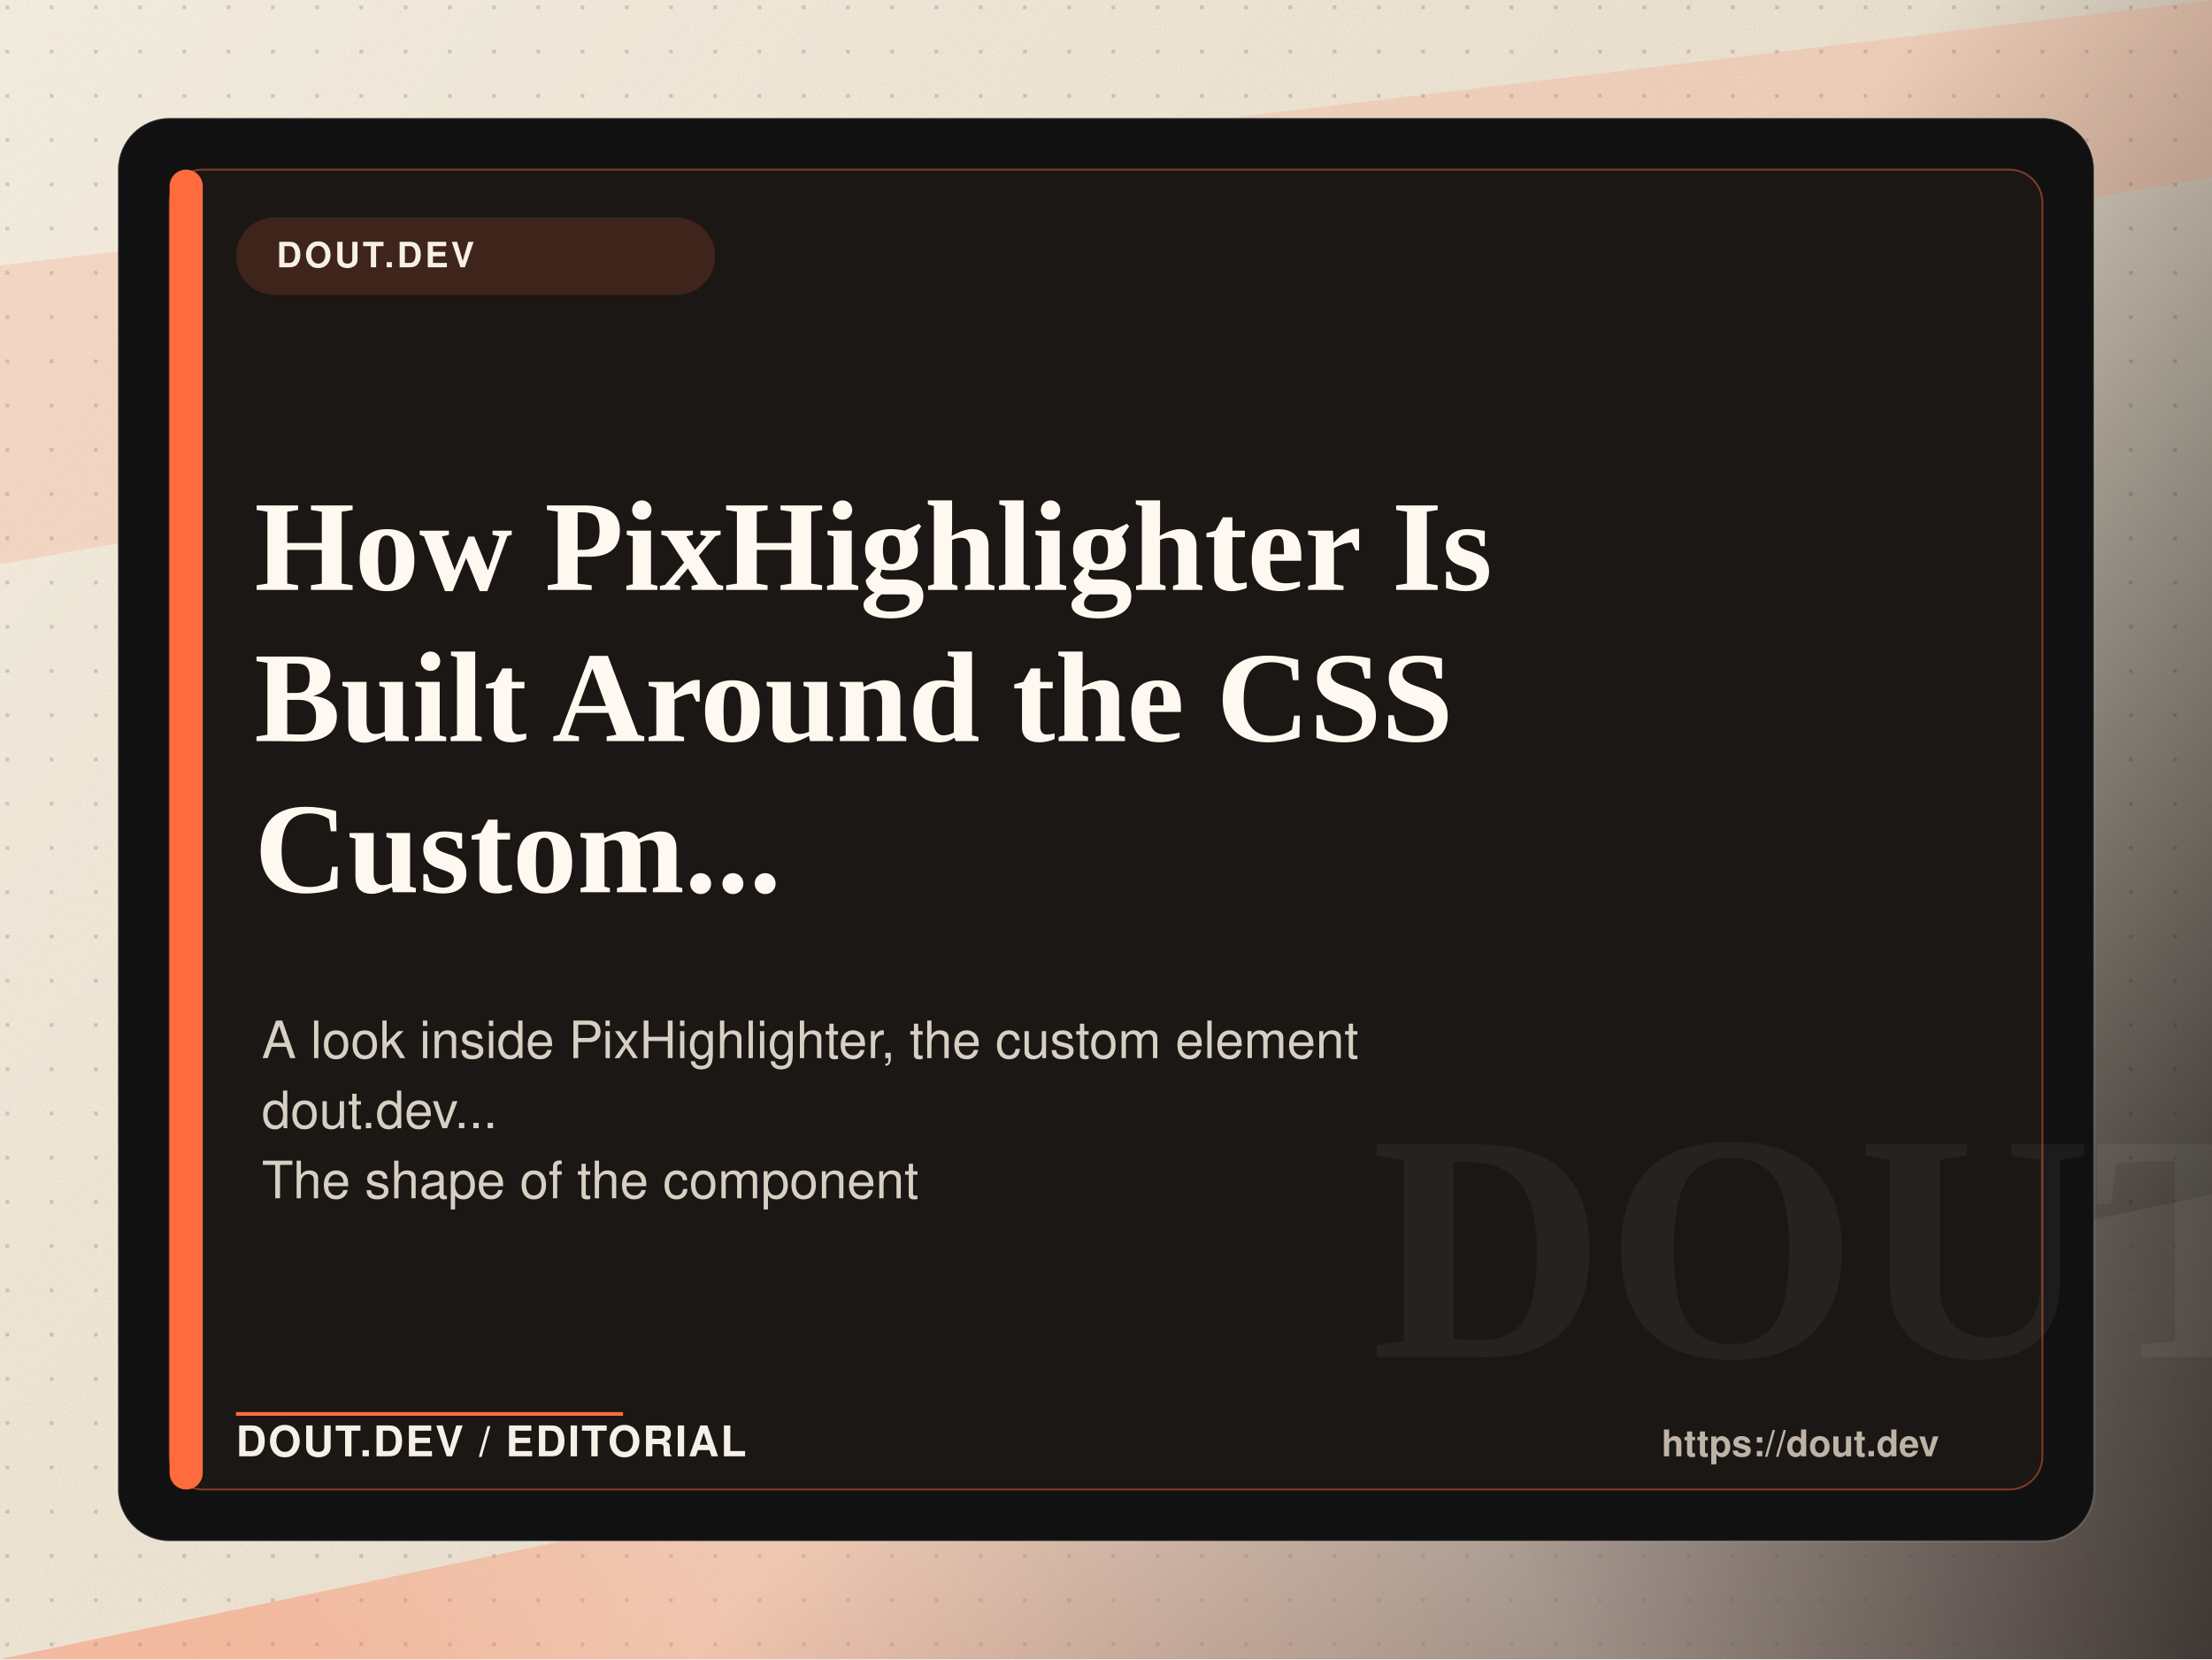
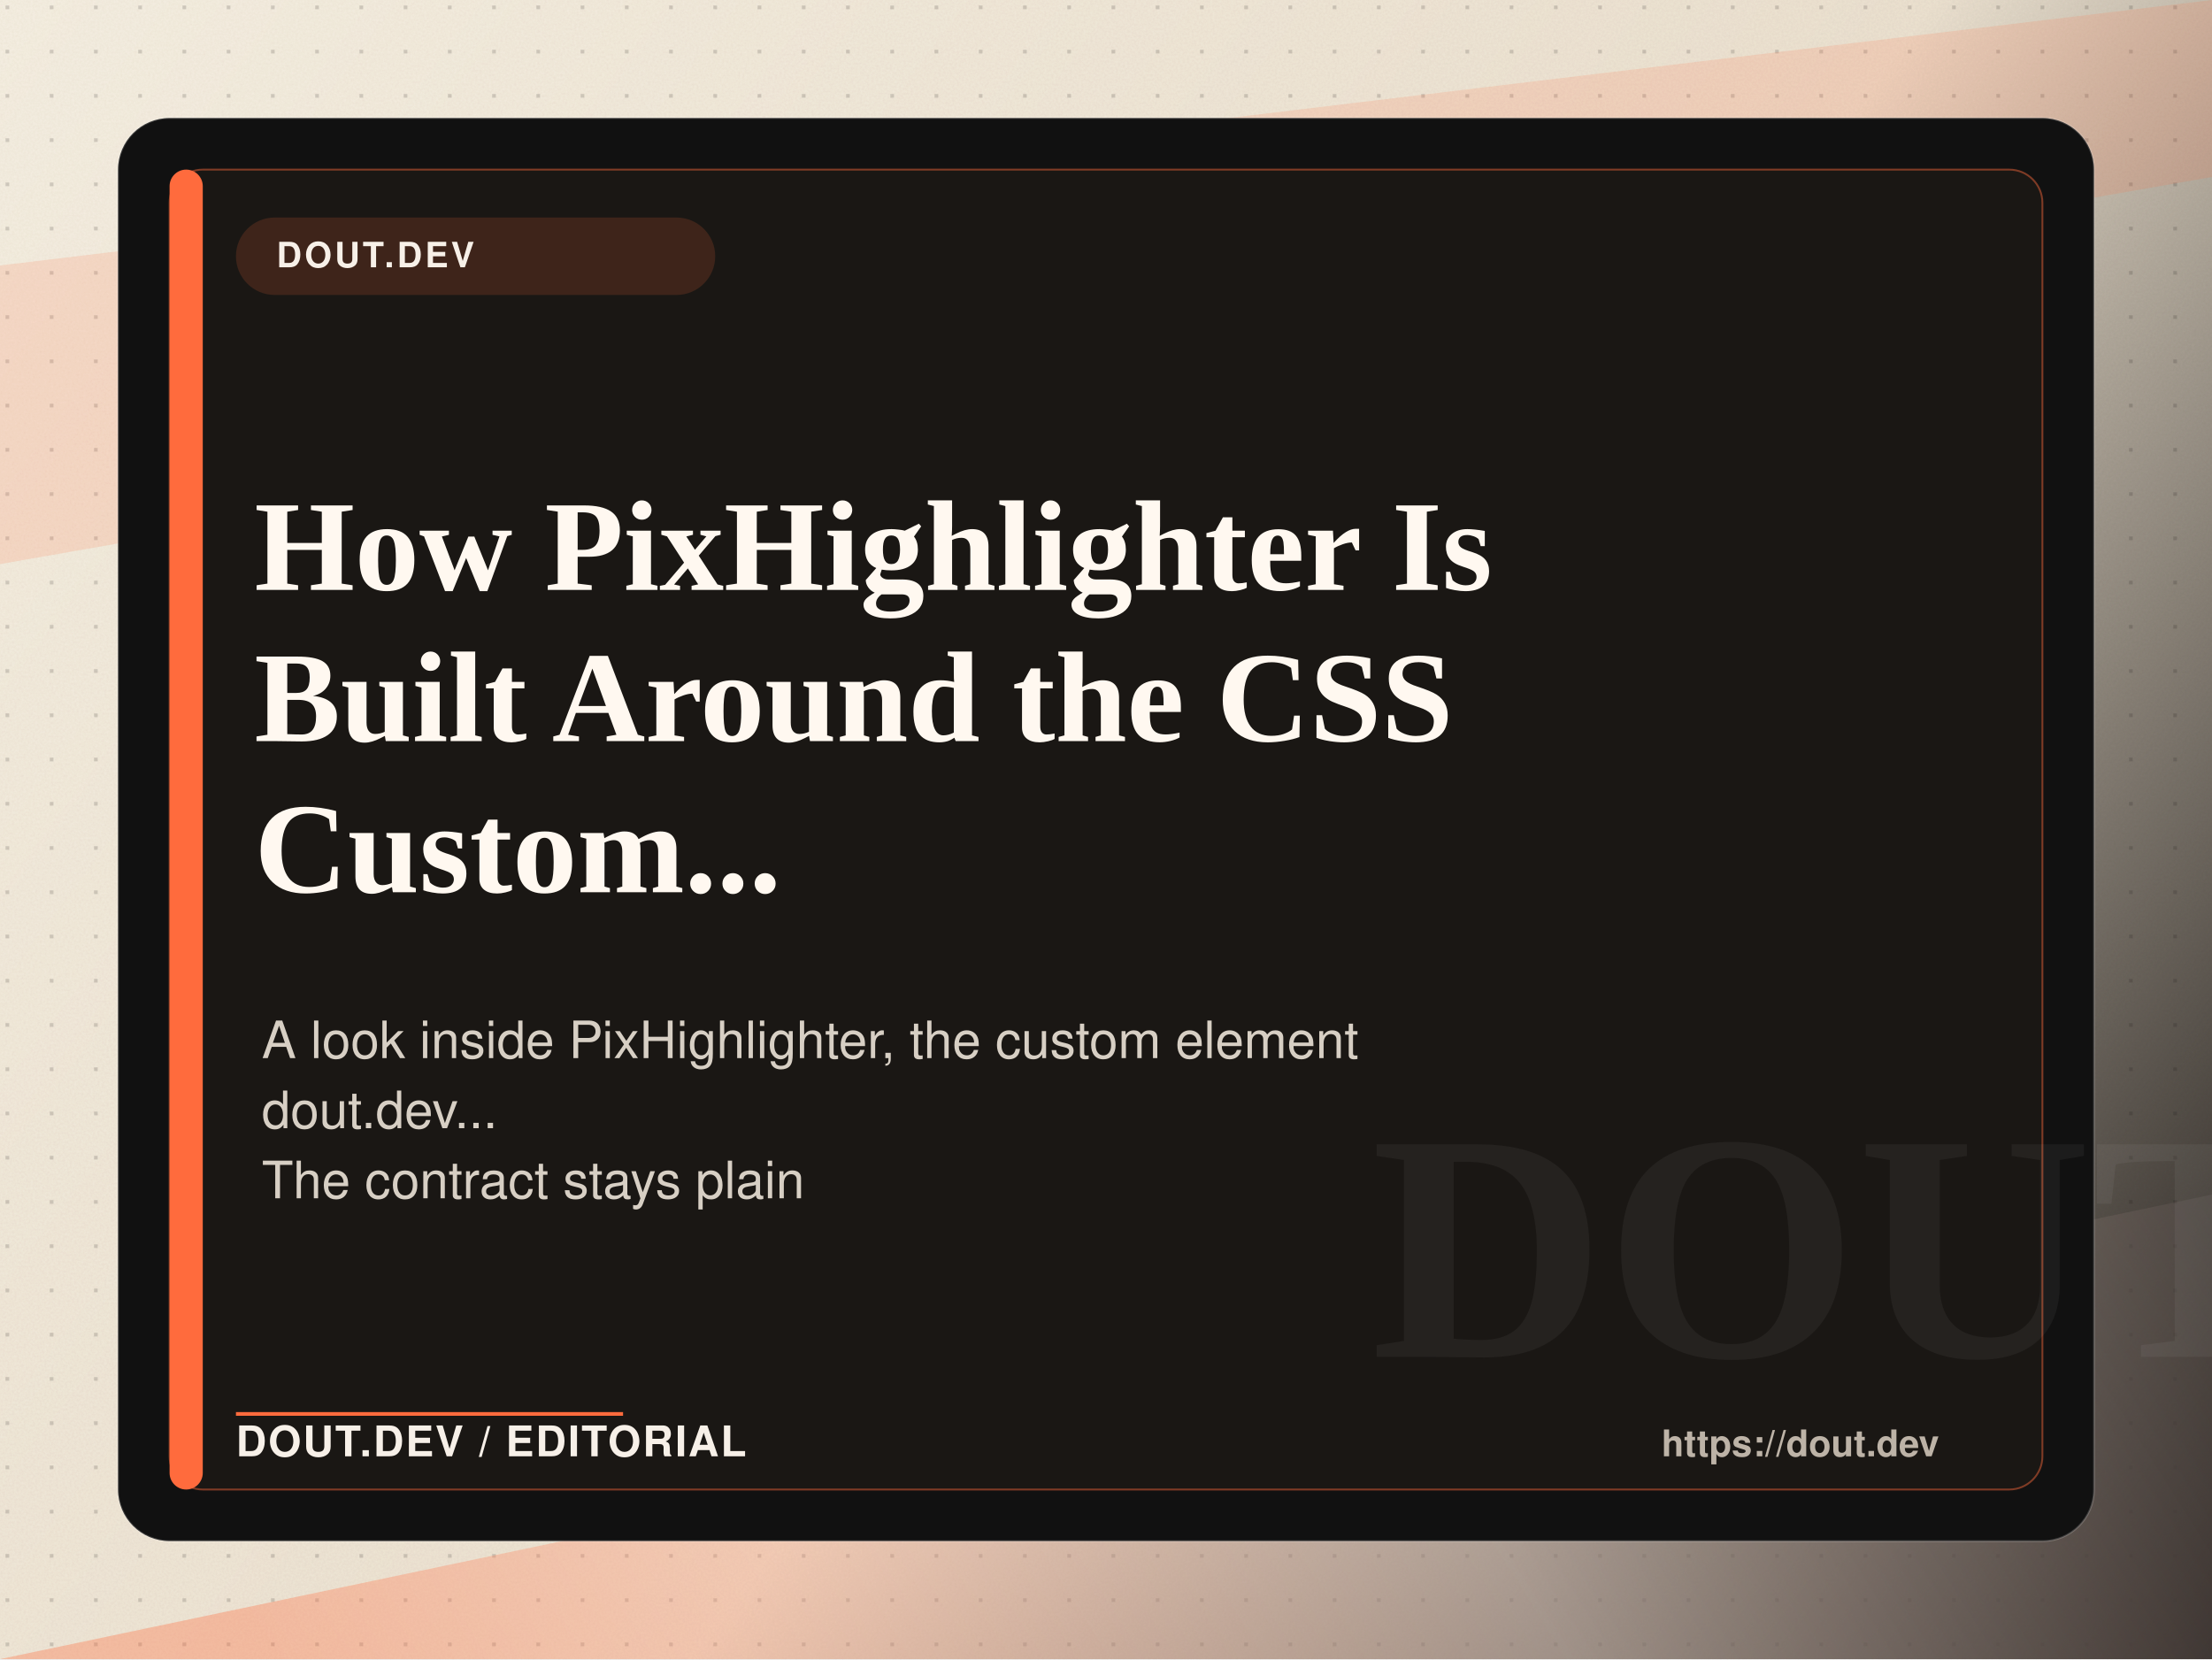
<svg xmlns="http://www.w3.org/2000/svg" width="1200" height="900" viewBox="0 0 1200 900" fill="none">
  <defs>
    <filter id="paperTexture" x="0" y="0" width="100%" height="100%" color-interpolation-filters="sRGB">
      <feTurbulence type="fractalNoise" baseFrequency="0.8" numOctaves="3" seed="17" result="noise" />
      <feColorMatrix in="noise" type="matrix" values="0 0 0 0 0.52 0 0 0 0 0.48 0 0 0 0 0.42 0 0 0 0.08 0" />
      <feBlend in="SourceGraphic" mode="multiply" />
    </filter>
    <linearGradient id="paper" x1="0" y1="0" x2="1200" y2="900" gradientUnits="userSpaceOnUse">
      <stop stop-color="#F6EFE2" />
      <stop offset="0.56" stop-color="#ECE2D1" />
      <stop offset="1" stop-color="#15110F" />
    </linearGradient>
    <linearGradient id="accentSweep" x1="72" y1="790" x2="1128" y2="120" gradientUnits="userSpaceOnUse">
      <stop stop-color="#ff6b3d" />
      <stop offset="0.48" stop-color="#ffe1d5" />
      <stop offset="1" stop-color="#111111" />
    </linearGradient>
    <pattern id="dotGrid" width="24" height="24" patternUnits="userSpaceOnUse">
      <rect x="3" y="3" width="2" height="2" fill="#16120F" fill-opacity="0.16" />
    </pattern>
  </defs>
  <rect width="1200" height="900" fill="url(#paper)" filter="url(#paperTexture)" />
  <rect width="1200" height="900" fill="url(#dotGrid)" />
  <path d="M0 900 L1200 648 L1200 900 Z" fill="url(#accentSweep)" opacity="0.34" />
  <path d="M0 144 L1200 0 L1200 96 L0 306 Z" fill="#ff6b3d" opacity="0.16" />
  <rect x="64" y="64" width="1072" height="772" rx="28" fill="#111111" stroke="#FFFFFF" stroke-opacity="0.18" />
  <rect x="92" y="92" width="1016" height="716" rx="18" fill="#1A1714" stroke="#ff6b3d" stroke-opacity="0.45" />
  <rect x="92" y="92" width="18" height="716" rx="9" fill="#ff6b3d" />
  <rect x="128" y="118" width="260" height="42" rx="21" ry="21" fill="#ff6b3d" fill-opacity="0.16" />
  <text x="150" y="145" fill="#F7F0E8" font-family="Avenir Next, Segoe UI, Helvetica, Arial, sans-serif" font-size="19" font-weight="800" letter-spacing="0.08em">DOUT.DEV</text>
  <text x="998" y="736" text-anchor="middle" fill="#FFFFFF" fill-opacity="0.05" font-family="Georgia, Times New Roman, serif" font-size="176" font-weight="700" letter-spacing="0">DOUT</text>
  <text x="138" y="320" fill="#FFF8F0" font-family="Georgia, Times New Roman, serif" font-size="70" font-weight="700" letter-spacing="0">
    <tspan x="138" dy="0">How PixHighlighter Is</tspan>
    <tspan x="138" dy="82">Built Around the CSS</tspan>
    <tspan x="138" dy="82">Custom...</tspan>
  </text>
  <text x="142" y="574" fill="#D7CFC4" font-family="Avenir Next, Segoe UI, Helvetica, Arial, sans-serif" font-size="28" font-weight="500" letter-spacing="0">
    <tspan x="142" dy="0">A look inside PixHighlighter, the custom element</tspan>
    <tspan x="142" dy="38">dout.dev...</tspan>
-     <tspan x="142" dy="38">The shape of the component</tspan>
+     <tspan x="142" dy="38">The contract stays plain</tspan>
  </text>
  <rect x="128" y="766" width="210" height="2" fill="#ff6b3d" />
  <text x="128" y="790" fill="#F7F0E8" font-family="Avenir Next, Segoe UI, Helvetica, Arial, sans-serif" font-size="23" font-weight="800" letter-spacing="0.04em">DOUT.DEV / EDITORIAL</text>
  <text x="1052" y="790" text-anchor="end" fill="#BDB3A7" font-family="Avenir Next, Segoe UI, Helvetica, Arial, sans-serif" font-size="20" font-weight="600" letter-spacing="0">https://dout.dev</text>
</svg>
